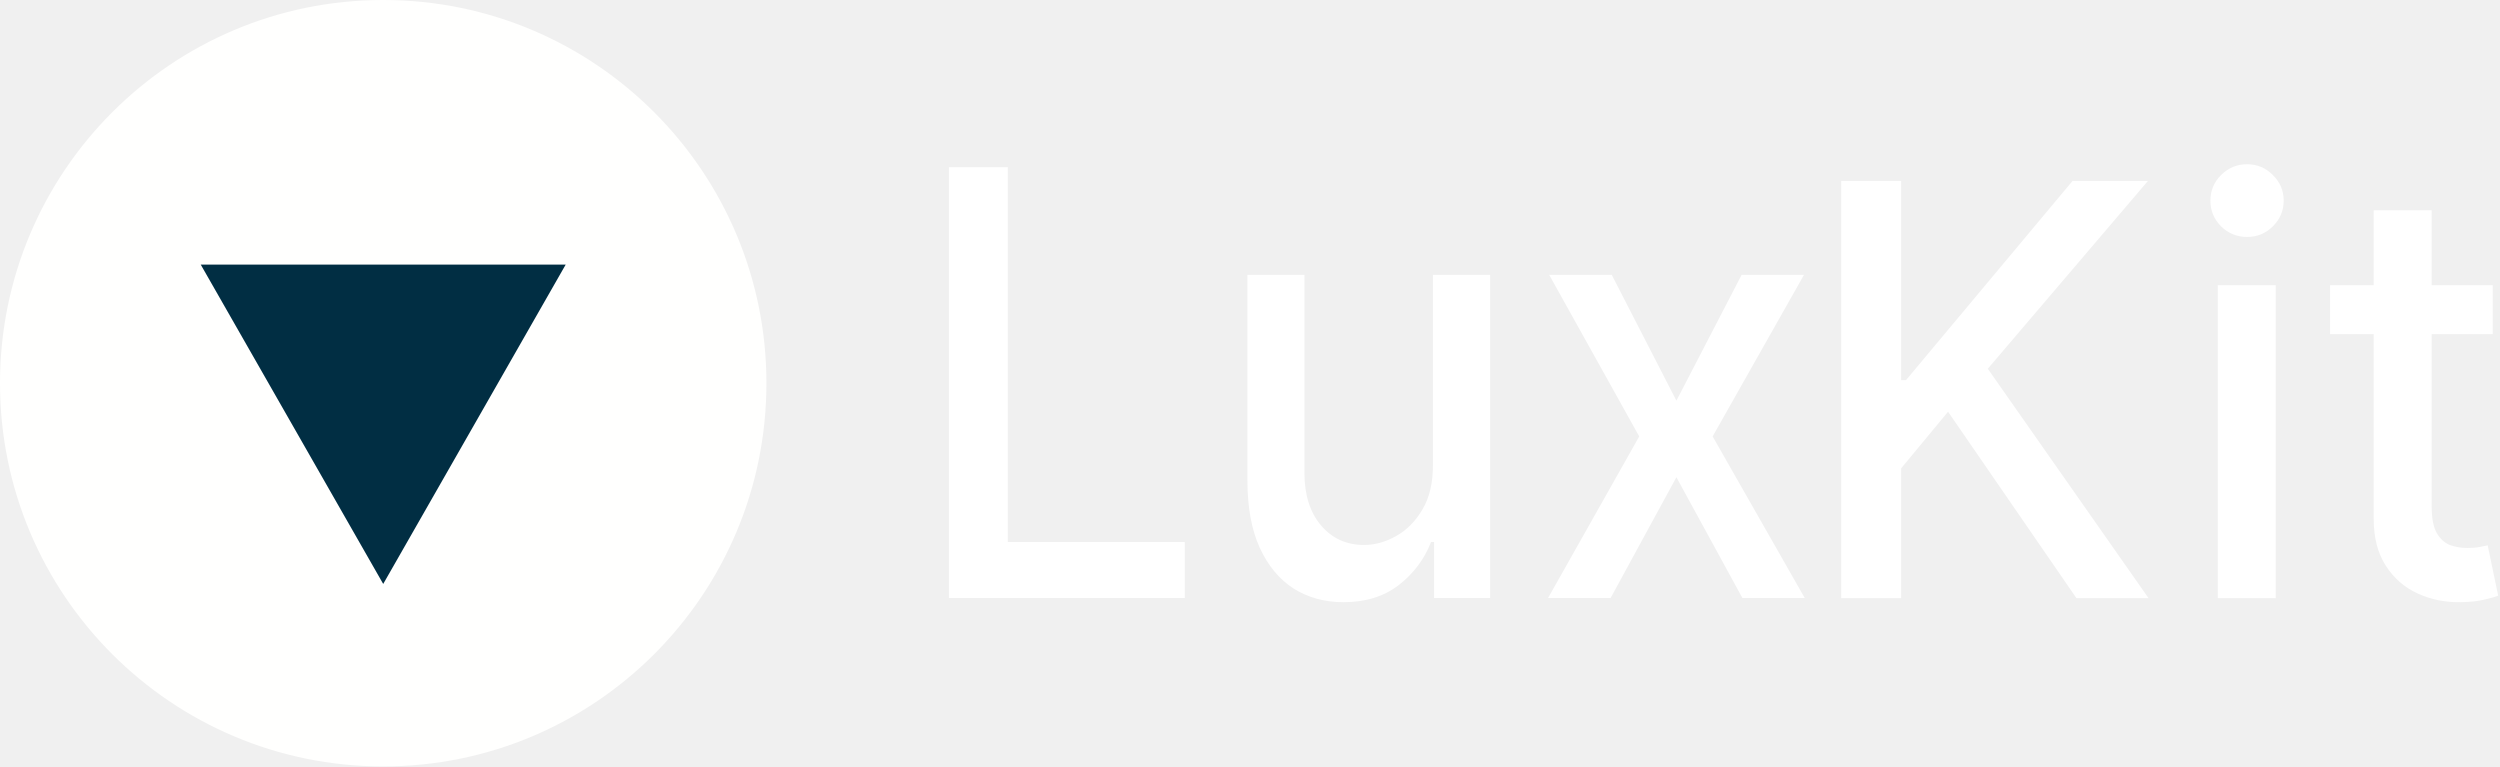
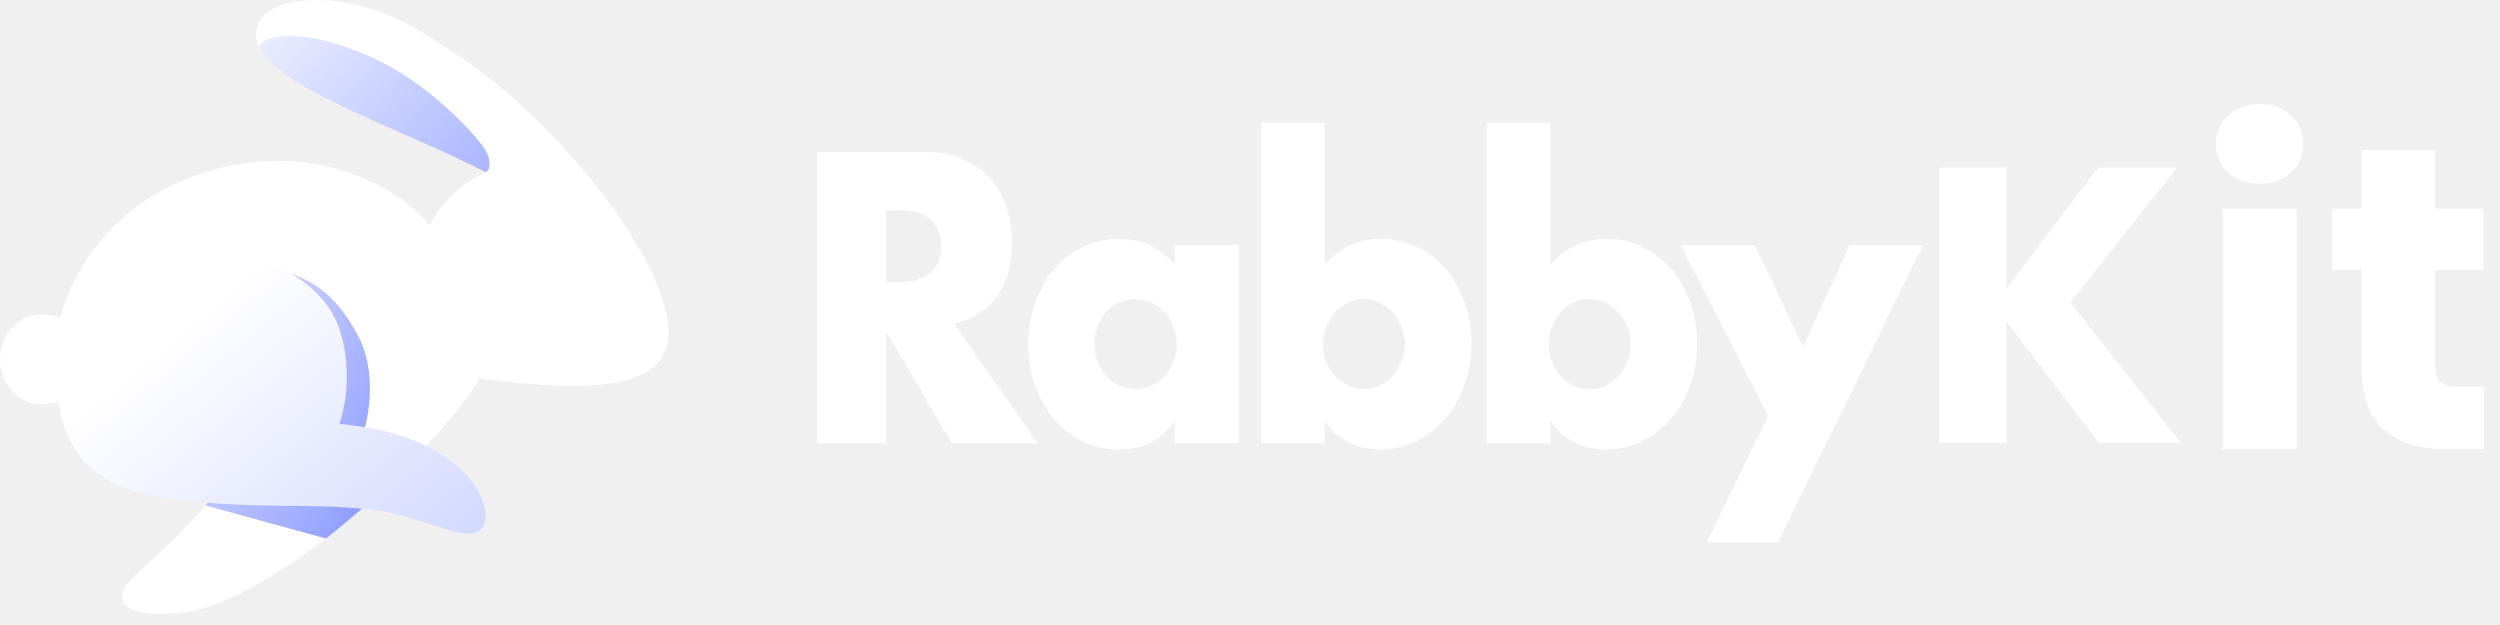
- <svg xmlns="http://www.w3.org/2000/svg" width="274" height="84" viewBox="0 0 274 84" fill="none">
-   <circle cx="42" cy="42" r="42" fill="#FFFFFE" />
-   <path d="M42 64L62 29H22L42 64Z" fill="#012E43" />
-   <path d="M104 65.539V18.323H110.458V59.406H129.852V65.539H104Z" fill="white" />
-   <path d="M157.051 50.853V30.127H163.321V65.539H157.177V59.406H156.842C156.104 61.297 154.92 62.872 153.29 64.133C151.673 65.377 149.66 66 147.25 66C145.188 66 143.363 65.501 141.774 64.501C140.2 63.487 138.96 61.989 138.054 60.006C137.163 58.023 136.717 55.572 136.717 52.651V30.127H142.966V51.821C142.966 54.234 143.572 56.156 144.784 57.585C145.996 59.014 147.57 59.729 149.507 59.729C150.677 59.729 151.841 59.406 152.997 58.761C154.167 58.115 155.136 57.139 155.902 55.833C156.682 54.526 157.065 52.867 157.051 50.853Z" fill="white" />
-   <path d="M176.649 30.127L183.734 43.913L190.881 30.127H197.715L187.705 47.833L197.799 65.539H190.965L183.734 52.306L176.524 65.539H169.669L179.659 47.833L169.794 30.127H176.649Z" fill="white" />
-   <path d="M201.799 65.552V19.831H208.365V41.664H208.896L227.148 19.831H235.414L217.863 40.414L235.477 65.552H227.573L213.507 45.124L208.365 51.331V65.552H201.799Z" fill="white" />
-   <path d="M243.068 65.552V31.261H249.422V65.552H243.068ZM246.277 25.97C245.172 25.97 244.223 25.583 243.43 24.809C242.651 24.02 242.261 23.083 242.261 21.996C242.261 20.895 242.651 19.957 243.43 19.183C244.223 18.394 245.172 18 246.277 18C247.382 18 248.324 18.394 249.103 19.183C249.896 19.957 250.293 20.895 250.293 21.996C250.293 23.083 249.896 24.02 249.103 24.809C248.324 25.583 247.382 25.97 246.277 25.97Z" fill="white" />
-   <path d="M273.204 31.261V36.619H255.377V31.261H273.204ZM260.157 23.045H266.511V55.483C266.511 56.778 266.695 57.753 267.063 58.408C267.431 59.048 267.906 59.487 268.487 59.725C269.082 59.948 269.726 60.06 270.42 60.06C270.93 60.06 271.377 60.023 271.759 59.948C272.141 59.874 272.439 59.814 272.651 59.77L273.799 65.284C273.431 65.433 272.906 65.581 272.226 65.73C271.547 65.894 270.697 65.983 269.677 65.998C268.005 66.028 266.447 65.715 265.002 65.06C263.557 64.406 262.388 63.394 261.496 62.024C260.604 60.655 260.157 58.936 260.157 56.867V23.045Z" fill="white" />
+ <svg xmlns="http://www.w3.org/2000/svg" width="132" height="33" viewBox="0 0 132 33" fill="none">
+   <g clip-path="url(#clip0_81034_11127)">
+     <path d="M35.115 18.551C36.501 15.262 29.648 6.073 23.101 2.245C18.974 -0.721 14.673 -0.314 13.802 0.989C11.891 3.846 20.131 6.268 25.642 9.094C24.458 9.64 23.341 10.621 22.685 11.875C20.63 9.492 16.121 7.441 10.83 9.094C7.264 10.207 4.3 12.832 3.155 16.797C2.877 16.666 2.569 16.593 2.245 16.593C1.005 16.593 0 17.66 0 18.977C0 20.293 1.005 21.361 2.245 21.361C2.474 21.361 3.193 21.197 3.193 21.197L14.673 21.285C10.082 29.021 6.454 30.152 6.454 31.492C6.454 32.832 9.925 32.469 11.229 31.969C17.469 29.578 24.172 22.125 25.322 19.98C30.152 20.62 34.211 20.695 35.115 18.551Z" fill="url(#paint0_linear_81034_11127)" />
+     <path fill-rule="evenodd" clip-rule="evenodd" d="M25.628 9.084C25.634 9.087 25.639 9.089 25.644 9.091C25.899 8.985 25.858 8.584 25.788 8.269C25.626 7.546 22.845 4.629 20.233 3.322C16.671 1.541 14.049 1.634 13.665 2.456C14.39 4.034 17.751 5.515 21.261 7.062C22.753 7.72 24.273 8.39 25.628 9.084Z" fill="url(#paint1_linear_81034_11127)" />
+     <path fill-rule="evenodd" clip-rule="evenodd" d="M21.126 24.981C20.406 24.688 19.593 24.42 18.669 24.177C19.655 22.304 19.861 19.531 18.93 17.778C17.624 15.317 15.984 14.008 12.173 14.008C10.077 14.008 4.434 14.758 4.334 19.761C4.323 20.286 4.334 20.767 4.37 21.21L14.674 21.289C13.284 23.629 11.984 25.365 10.845 26.685C12.213 27.057 13.341 27.37 14.377 27.657C15.361 27.929 16.261 28.178 17.203 28.433C18.623 27.334 19.959 26.135 21.126 24.981Z" fill="url(#paint2_linear_81034_11127)" />
+     <path d="M3.016 20.696C3.437 24.496 5.471 25.986 9.627 26.426C13.783 26.867 16.167 26.572 19.34 26.878C21.991 27.134 24.358 28.569 25.236 28.073C26.026 27.627 25.584 26.015 24.526 24.981C23.156 23.64 21.259 22.708 17.921 22.378C18.587 20.443 18.4 17.731 17.367 16.256C15.873 14.123 13.116 13.158 9.627 13.579C5.981 14.02 2.488 15.926 3.016 20.696Z" fill="url(#paint3_linear_81034_11127)" />
+     <path d="M46.78 14.897H47.467C48.186 14.897 48.737 14.734 49.121 14.407C49.505 14.081 49.697 13.611 49.697 12.999C49.697 12.387 49.505 11.917 49.121 11.591C48.737 11.264 48.186 11.101 47.467 11.101H46.78V14.897ZM54.789 23.407H50.255L46.78 17.489V23.407H43.137V8.02H48.805C49.586 8.02 50.267 8.149 50.85 8.407C51.432 8.652 51.909 8.992 52.281 9.428C52.665 9.863 52.95 10.367 53.135 10.938C53.334 11.509 53.433 12.121 53.433 12.774C53.433 13.944 53.173 14.897 52.652 15.632C52.144 16.353 51.389 16.842 50.385 17.101L54.789 23.407Z" fill="white" />
+     <path d="M57.786 18.142C57.786 18.482 57.842 18.801 57.954 19.101C58.065 19.386 58.214 19.638 58.4 19.856C58.598 20.073 58.827 20.244 59.087 20.366C59.36 20.488 59.651 20.55 59.961 20.55C60.258 20.55 60.537 20.488 60.797 20.366C61.069 20.244 61.299 20.073 61.485 19.856C61.683 19.638 61.838 19.386 61.949 19.101C62.073 18.815 62.135 18.509 62.135 18.182C62.135 17.856 62.073 17.55 61.949 17.264C61.838 16.965 61.683 16.706 61.485 16.489C61.299 16.271 61.069 16.101 60.797 15.978C60.537 15.856 60.258 15.795 59.961 15.795C59.651 15.795 59.36 15.856 59.087 15.978C58.827 16.101 58.598 16.271 58.4 16.489C58.214 16.706 58.065 16.958 57.954 17.244C57.842 17.516 57.786 17.815 57.786 18.142ZM62.023 12.938H65.406V23.407H62.023V22.243C61.305 23.236 60.332 23.733 59.106 23.733C58.412 23.733 57.774 23.597 57.192 23.325C56.609 23.039 56.101 22.645 55.668 22.141C55.234 21.638 54.893 21.046 54.646 20.366C54.41 19.686 54.293 18.944 54.293 18.142C54.293 17.393 54.41 16.686 54.646 16.019C54.881 15.339 55.209 14.747 55.631 14.244C56.052 13.741 56.554 13.346 57.136 13.06C57.718 12.761 58.362 12.611 59.069 12.611C60.258 12.611 61.243 13.067 62.023 13.979V12.938Z" fill="white" />
+     <path d="M74.181 18.203C74.181 17.876 74.125 17.57 74.013 17.285C73.902 16.985 73.747 16.727 73.549 16.509C73.351 16.291 73.121 16.121 72.861 15.999C72.601 15.863 72.316 15.795 72.006 15.795C71.709 15.795 71.43 15.856 71.17 15.978C70.91 16.101 70.681 16.271 70.482 16.489C70.297 16.706 70.142 16.965 70.018 17.264C69.906 17.55 69.851 17.856 69.851 18.182C69.851 18.509 69.906 18.815 70.018 19.101C70.129 19.386 70.284 19.638 70.482 19.856C70.681 20.06 70.91 20.23 71.17 20.366C71.443 20.488 71.728 20.55 72.025 20.55C72.322 20.55 72.601 20.488 72.861 20.366C73.121 20.244 73.344 20.073 73.53 19.856C73.728 19.638 73.883 19.386 73.995 19.101C74.119 18.815 74.181 18.516 74.181 18.203ZM69.944 6.469V13.979C70.736 13.067 71.728 12.611 72.917 12.611C73.623 12.611 74.267 12.761 74.85 13.06C75.444 13.346 75.946 13.741 76.355 14.244C76.776 14.734 77.105 15.319 77.34 15.999C77.575 16.666 77.693 17.38 77.693 18.142C77.693 18.917 77.569 19.645 77.321 20.325C77.086 21.005 76.751 21.597 76.318 22.101C75.884 22.604 75.37 23.005 74.775 23.305C74.193 23.59 73.561 23.733 72.88 23.733C71.641 23.733 70.662 23.236 69.944 22.243V23.407H66.58V6.469H69.944Z" fill="white" />
+     <path d="M86.096 18.203C86.096 17.876 86.04 17.57 85.929 17.285C85.817 16.985 85.663 16.727 85.464 16.509C85.266 16.291 85.037 16.121 84.777 15.999C84.517 15.863 84.232 15.795 83.922 15.795C83.624 15.795 83.346 15.856 83.086 15.978C82.825 16.101 82.596 16.271 82.398 16.489C82.212 16.706 82.057 16.965 81.933 17.264C81.822 17.55 81.766 17.856 81.766 18.182C81.766 18.509 81.822 18.815 81.933 19.101C82.045 19.386 82.2 19.638 82.398 19.856C82.596 20.06 82.825 20.23 83.086 20.366C83.358 20.488 83.643 20.55 83.941 20.55C84.238 20.55 84.517 20.488 84.777 20.366C85.037 20.244 85.26 20.073 85.446 19.856C85.644 19.638 85.799 19.386 85.91 19.101C86.034 18.815 86.096 18.516 86.096 18.203ZM81.859 6.469V13.979C82.652 13.067 83.643 12.611 84.832 12.611C85.539 12.611 86.183 12.761 86.765 13.06C87.36 13.346 87.862 13.741 88.27 14.244C88.692 14.734 89.02 15.319 89.255 15.999C89.491 16.666 89.609 17.38 89.609 18.142C89.609 18.917 89.485 19.645 89.237 20.325C89.001 21.005 88.667 21.597 88.233 22.101C87.8 22.604 87.286 23.005 86.691 23.305C86.109 23.59 85.477 23.733 84.795 23.733C83.556 23.733 82.578 23.236 81.859 22.243V23.407H78.495V6.469H81.859Z" fill="white" />
+     <path d="M93.359 21.978L88.751 12.938H92.653L95.199 18.305L97.671 12.938H101.536L93.88 28.631H90.107L93.359 21.978Z" fill="white" />
+     <path d="M131.149 20.415V23.715H129.169C127.758 23.715 126.658 23.374 125.869 22.691C125.081 21.993 124.686 20.863 124.686 19.3V14.248H123.139V11.017H124.686V7.922H128.578V11.017H131.126V14.248H128.578V19.346C128.578 19.725 128.669 19.998 128.851 20.165C129.033 20.332 129.336 20.415 129.761 20.415H131.149Z" fill="white" />
+     <path d="M119.318 9.702C118.635 9.702 118.074 9.505 117.634 9.111C117.209 8.701 116.997 8.2 116.997 7.609C116.997 7.002 117.209 6.501 117.634 6.107C118.074 5.697 118.635 5.492 119.318 5.492C119.985 5.492 120.531 5.697 120.956 6.107C121.396 6.501 121.616 7.002 121.616 7.609C121.616 8.2 121.396 8.701 120.956 9.111C120.531 9.505 119.985 9.702 119.318 9.702ZM121.252 11.022V23.72H117.361V11.022H121.252Z" fill="white" />
+     <path d="M110.826 23.39L105.938 16.97V23.39H102.397V8.852H105.938V15.23L110.785 8.852H114.947L109.314 15.976L115.155 23.39H110.826Z" fill="white" />
+   </g>
+   <defs>
+     <linearGradient id="paint0_linear_81034_11127" x1="10.414" y1="15.638" x2="35.024" y2="22.209" gradientUnits="userSpaceOnUse">
+       <stop stop-color="white" />
+       <stop offset="1" stop-color="white" />
+     </linearGradient>
+     <linearGradient id="paint1_linear_81034_11127" x1="30.708" y1="15.143" x2="12.04" y2="-2.479" gradientUnits="userSpaceOnUse">
+       <stop stop-color="#8697FF" />
+       <stop offset="1" stop-color="#8697FF" stop-opacity="0" />
+     </linearGradient>
+     <linearGradient id="paint2_linear_81034_11127" x1="21.616" y1="25.634" x2="4.212" y2="16.212" gradientUnits="userSpaceOnUse">
+       <stop stop-color="#8697FF" />
+       <stop offset="1" stop-color="#8697FF" stop-opacity="0" />
+     </linearGradient>
+     <linearGradient id="paint3_linear_81034_11127" x1="11.87" y1="15.449" x2="24.163" y2="30.156" gradientUnits="userSpaceOnUse">
+       <stop stop-color="white" />
+       <stop offset="0.984" stop-color="#D1D8FF" />
+     </linearGradient>
+     <clipPath id="clip0_81034_11127">
+       <rect width="132" height="33" fill="white" />
+     </clipPath>
+   </defs>
</svg>
